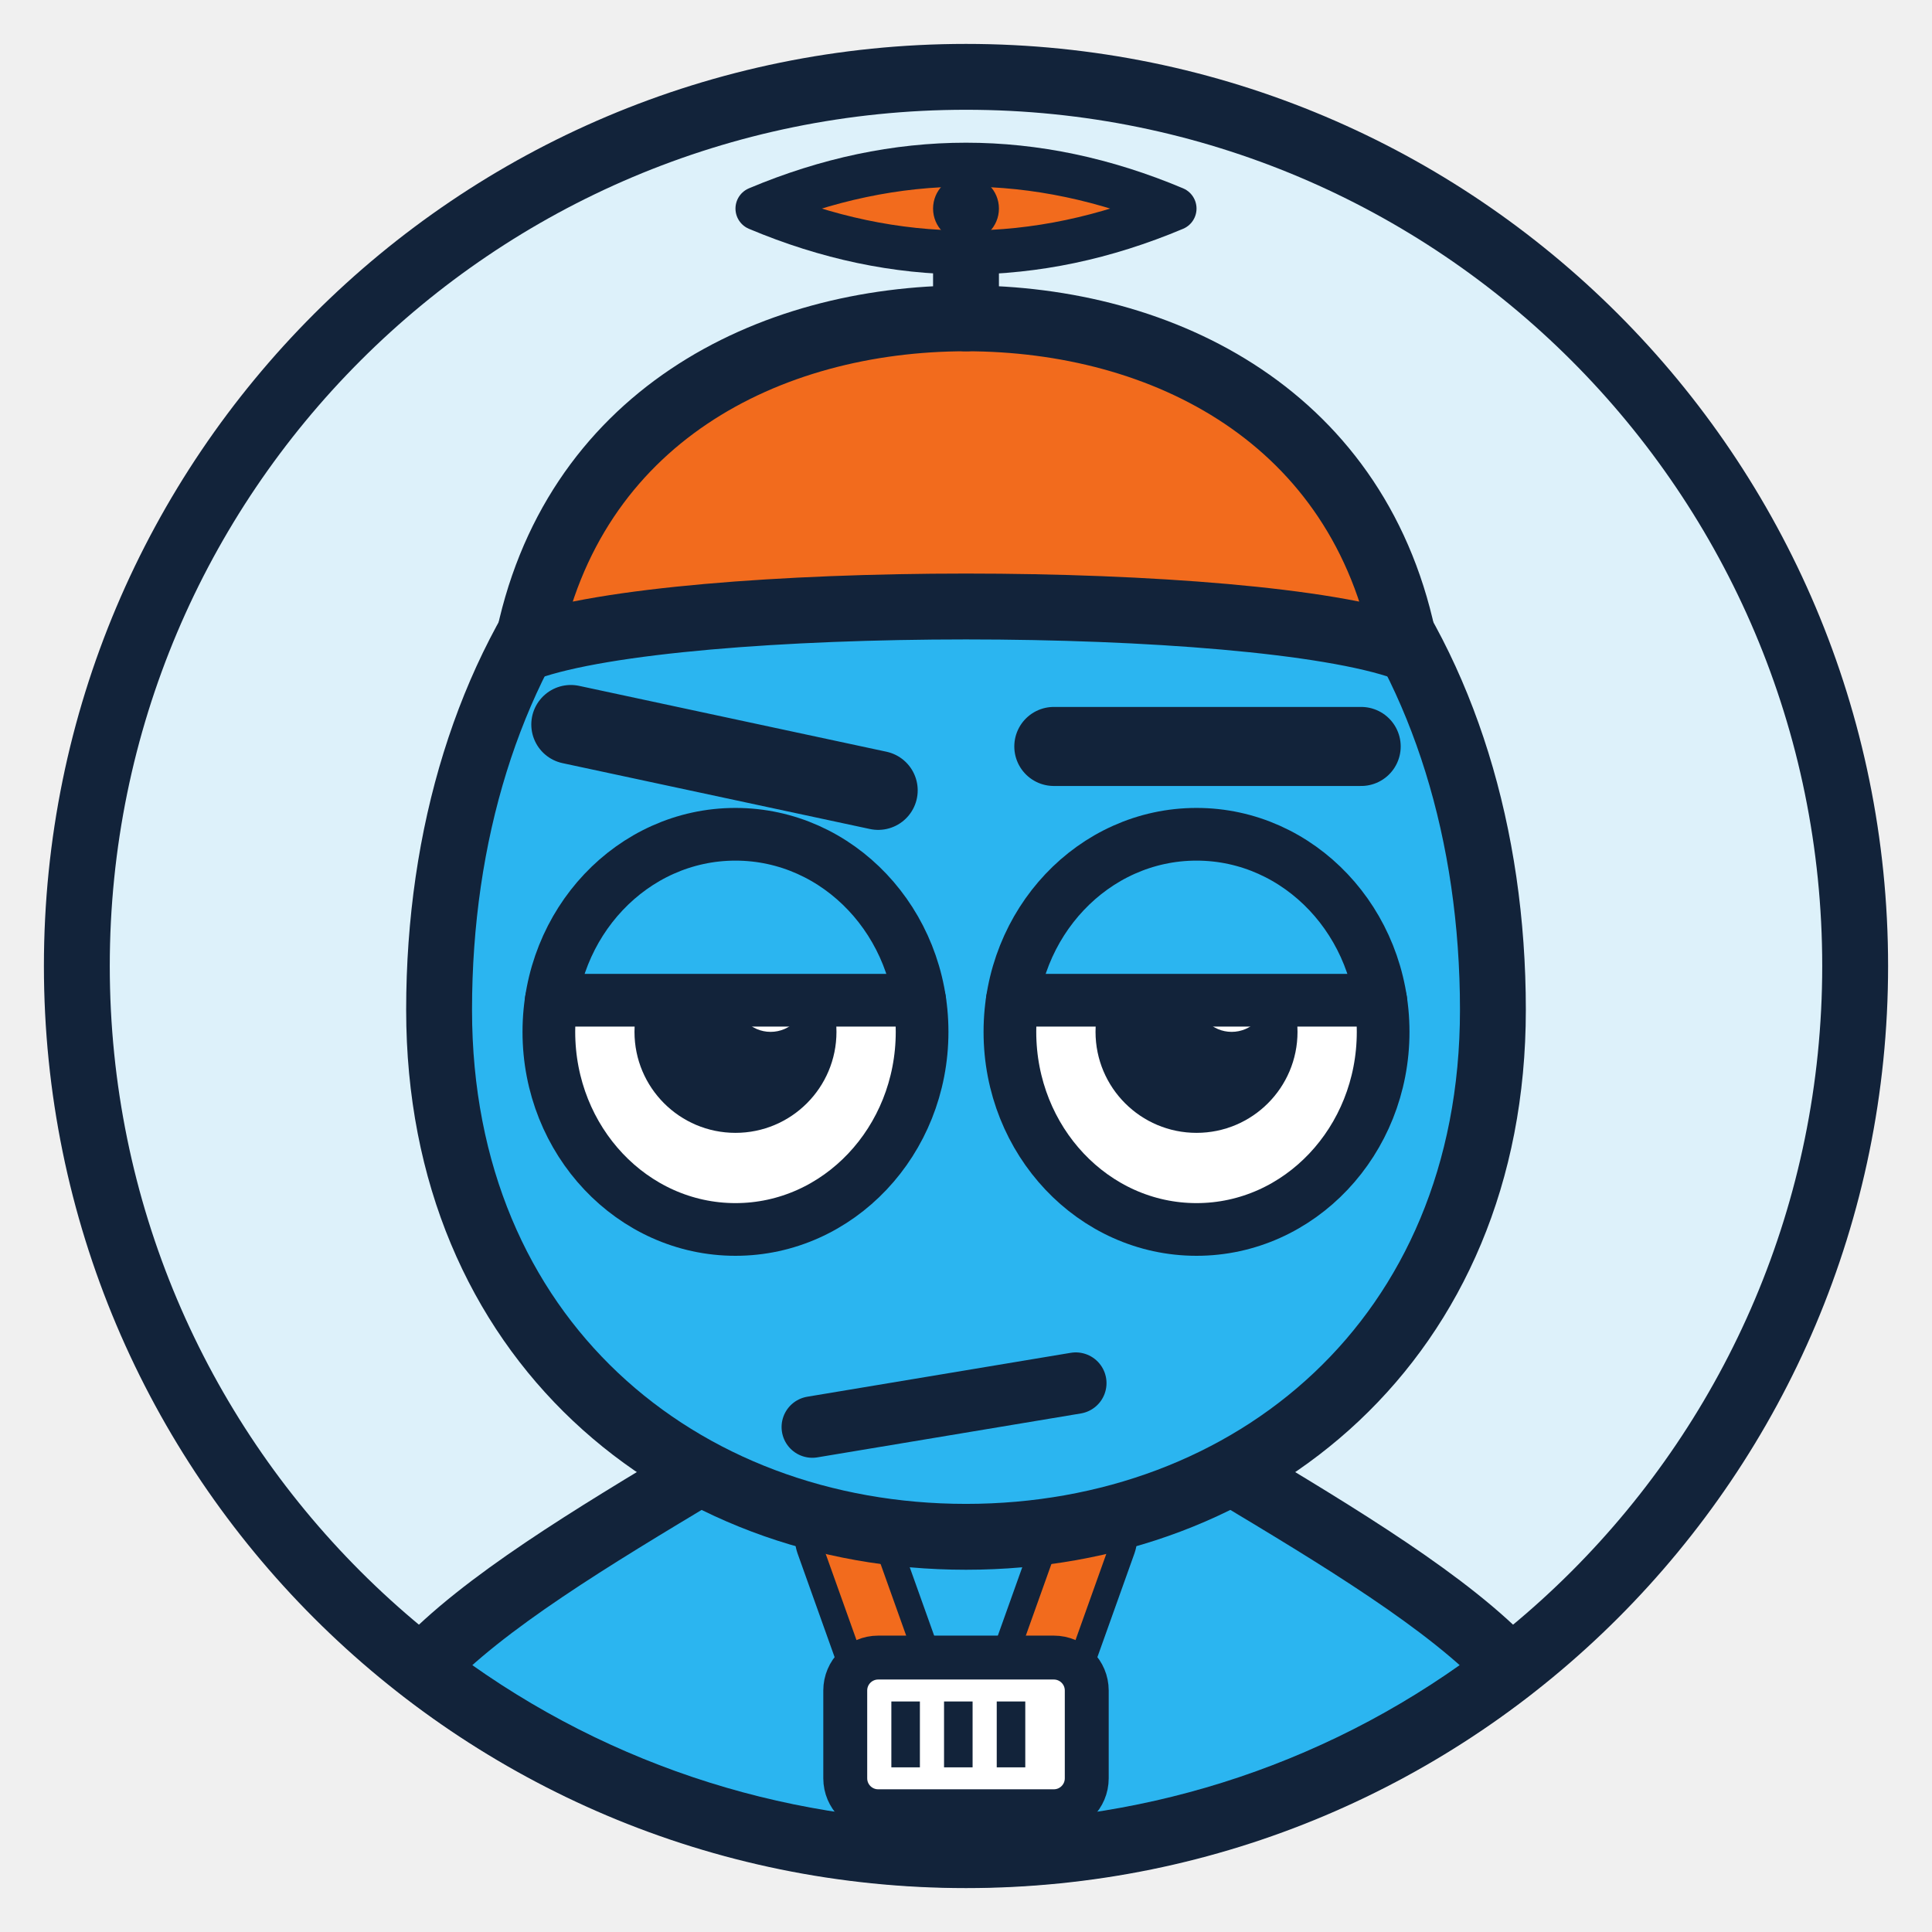
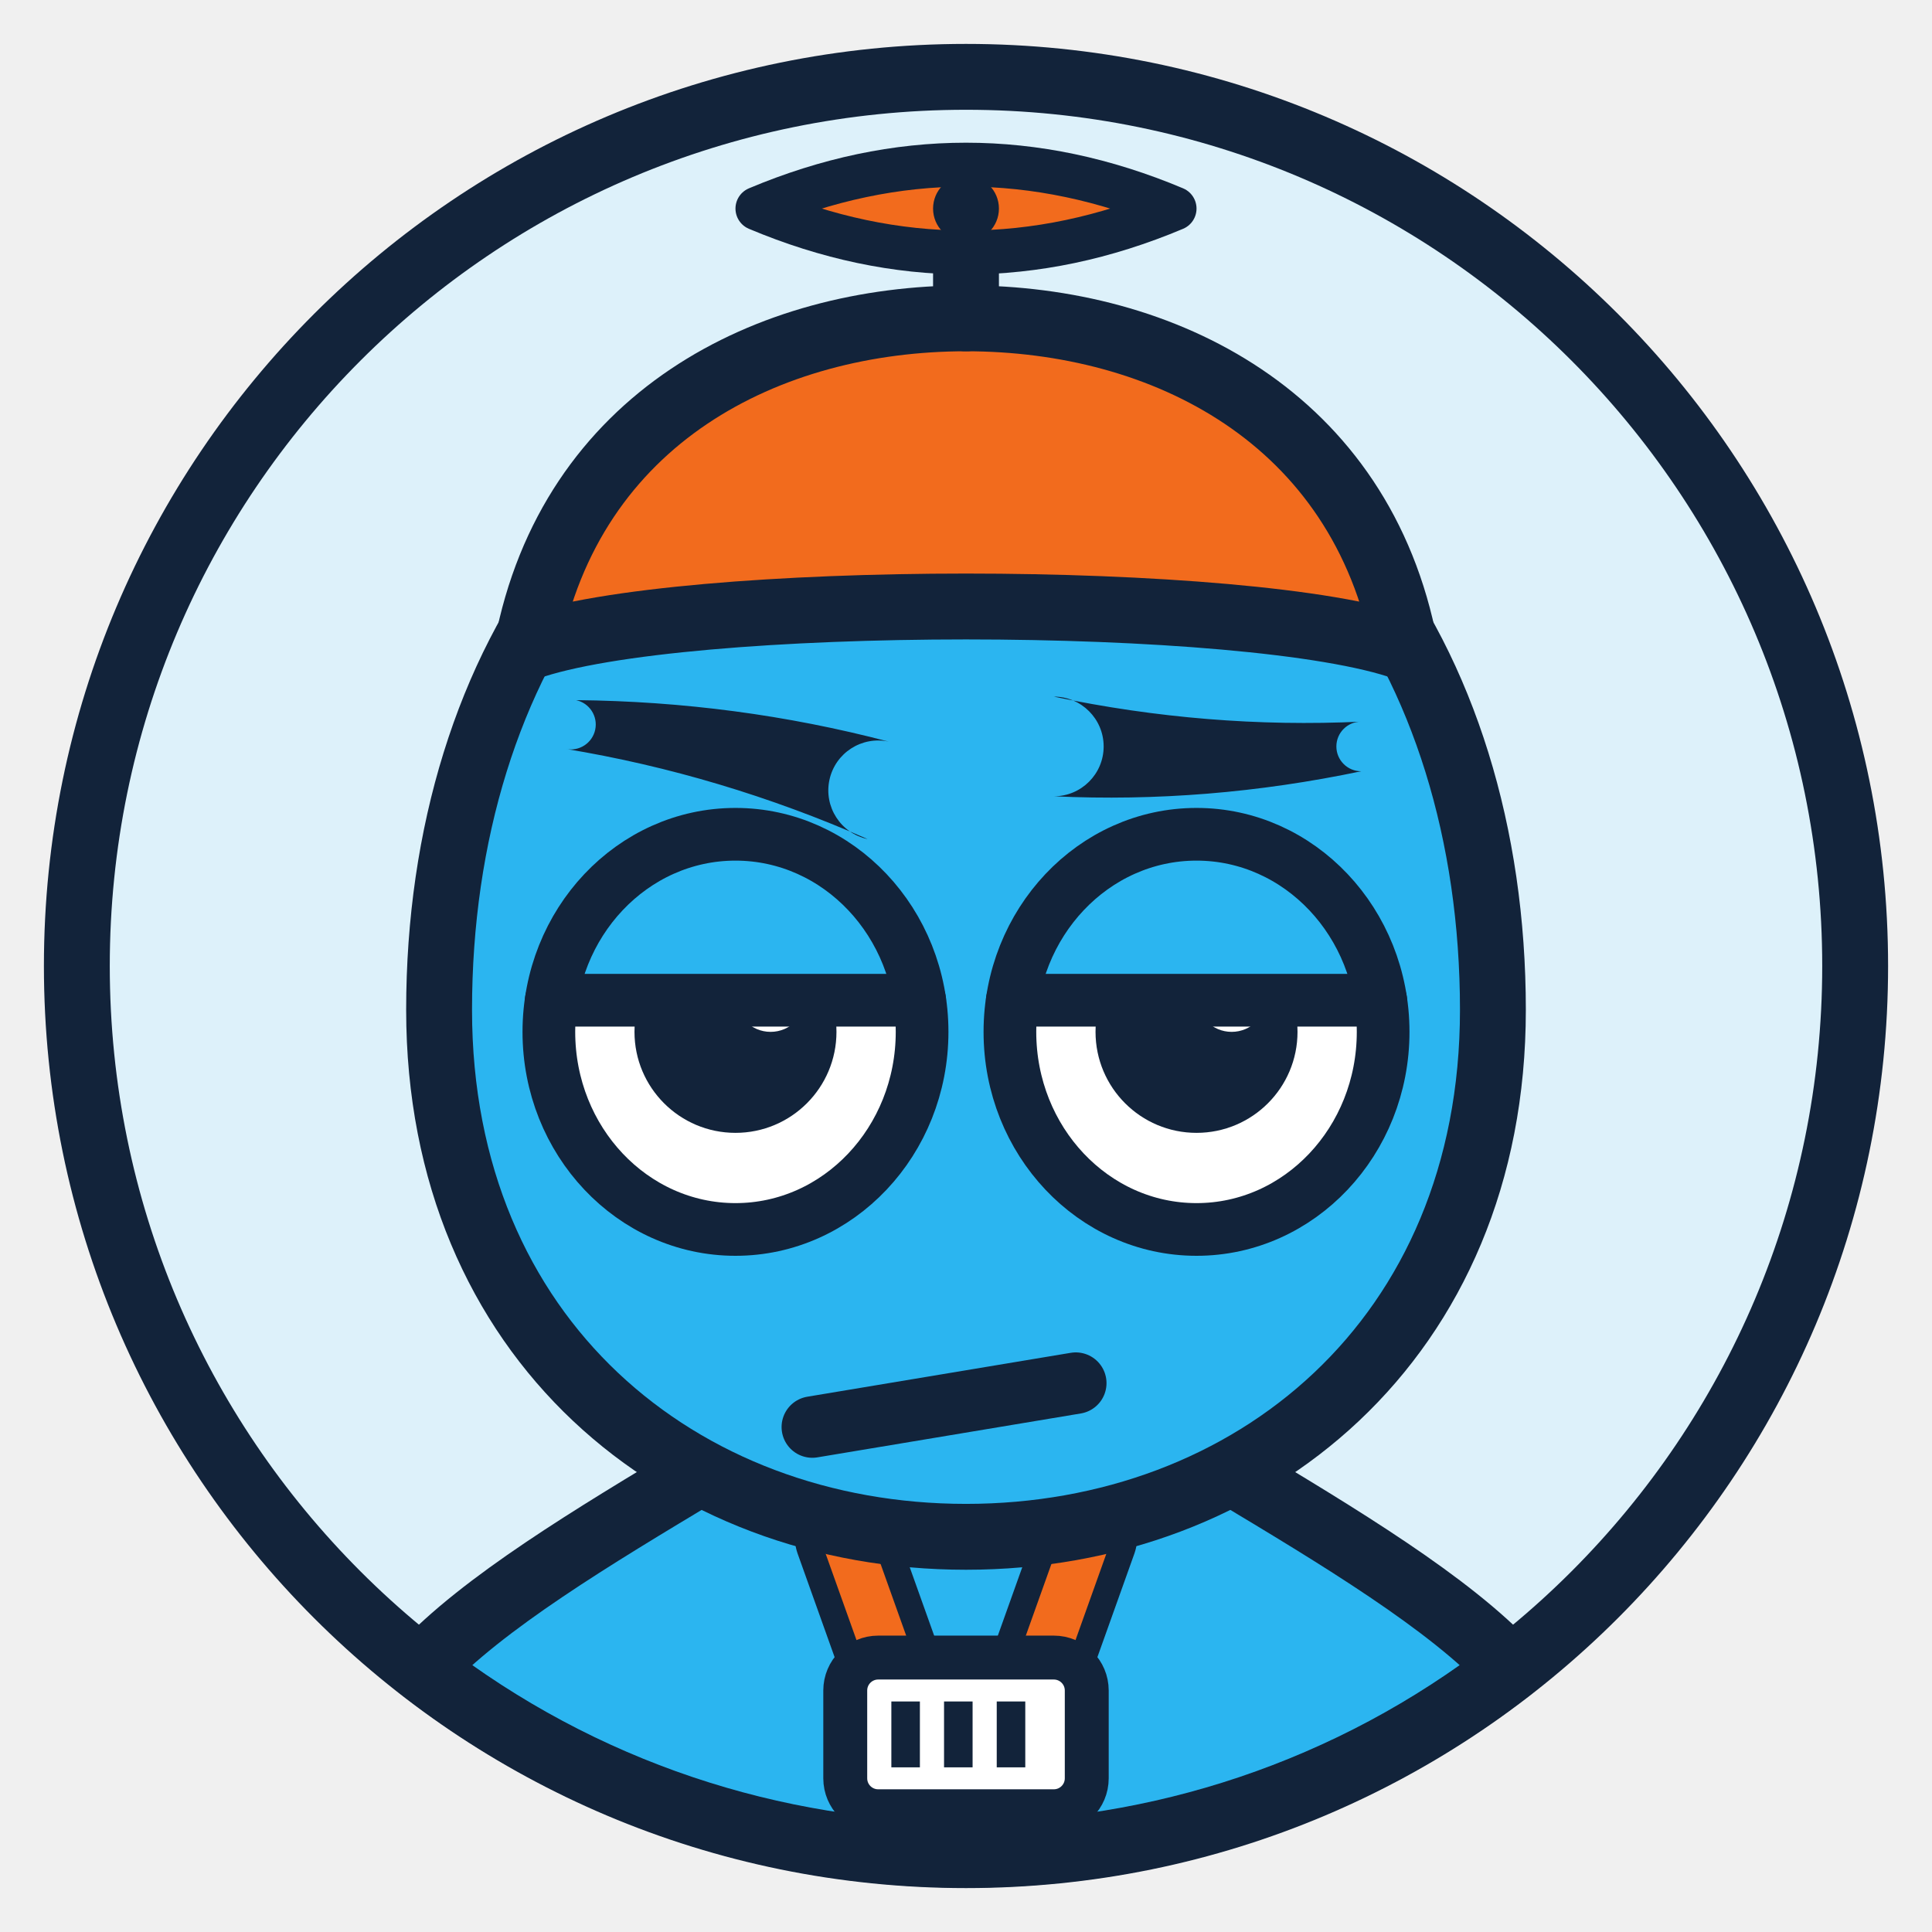
<svg xmlns="http://www.w3.org/2000/svg" viewBox="0 0 88 88" width="88" height="88" color="#12233A" role="img" aria-label="Shin: walk">
  <circle class="face-disc" cx="44" cy="44" r="40.5" fill="#DDF1FA" />
  <g class="face-body">
    <path d="M32 67 C27 70 22 73 19.2 76 A40.5 40.5 0 0 0 68.8 76 C66 73 61 70 56 67 Z" fill="#2BB5F0" stroke="currentColor" stroke-width="3" stroke-linejoin="round" />
    <path d="M38.5 70 L41 77 M49.5 70 L47 77" stroke="currentColor" stroke-width="4.6" stroke-linecap="round" fill="none" />
    <path d="M38.5 70 L41 77 M49.5 70 L47 77" stroke="#F26B1D" stroke-width="2.2" stroke-linecap="round" fill="none" />
    <rect x="38.5" y="75.5" width="11" height="7" rx="1.5" fill="#FFFFFF" stroke="currentColor" stroke-width="2" />
    <path d="M40.6 77.5 h1.3 v3 h-1.3 Z M43 77.5 h1.3 v3 h-1.3 Z M45.4 77.5 h1.3 v3 h-1.3 Z" fill="#12233A" />
  </g>
  <g class="face-head">
    <path class="face-skull" d="M44 17 C59 17 68 30 68 46 C68 61 57 70 44 70 C31 70 20 61 20 46 C20 30 29 17 44 17 Z" fill="#2BB5F0" stroke="currentColor" stroke-width="3" />
    <g class="face-hat">
      <path d="M24 29.5 C26 19 35 14.5 44 14.5 C53 14.5 62 19 64 29.5 C57 27 31 27 24 29.5 Z" fill="#F26B1D" stroke="currentColor" stroke-width="3" stroke-linejoin="round" />
      <path d="M44 14.5 L44 10.5" stroke="currentColor" stroke-width="3" stroke-linecap="round" />
      <g>
        <path d="M34.5 9.5 Q44 5.5 53.5 9.5 Q44 13.5 34.5 9.5 Z" fill="#F26B1D" stroke="currentColor" stroke-width="2" stroke-linejoin="round" />
        <circle cx="44" cy="9.5" r="1.5" fill="#12233A" />
      </g>
    </g>
    <g class="face-brows">
-       <path d="M26 33 L40 36 M48 34 L62 34" stroke="currentColor" stroke-width="3.6" stroke-linecap="round" fill="none" />
+       <path d="M40.48 33.78 Q33.54 31.96 26.24 31.89 A1.13 1.13 0 0 1 25.76 34.11 Q32.83 35.28 39.52 38.22 A2.27 2.27 0 0 1 40.48 33.78 Z M48.00 36.27 Q55.00 36.60 62.00 35.13 A1.13 1.13 0 0 1 62.00 32.87 Q55.00 33.20 48.00 31.73 A2.27 2.27 0 0 1 48.00 36.27 Z" fill="currentColor" />
    </g>
    <g class="face-eyes">
      <ellipse cx="33.5" cy="47" rx="8.5" ry="9" fill="#FFFFFF" />
      <circle cx="33.5" cy="47" r="4.6" fill="#12233A" />
      <circle cx="35.1" cy="45.4" r="1.6" fill="#FFFFFF" />
      <path d="M25.11 45.56 A8.5 9 0 0 1 41.89 45.56 Z" fill="#2BB5F0" />
      <path d="M25.11 45.56 L41.89 45.56" stroke="currentColor" stroke-width="2.4" stroke-linecap="round" fill="none" />
      <ellipse cx="33.5" cy="47" rx="8.5" ry="9" fill="none" stroke="currentColor" stroke-width="2.4" />
      <ellipse cx="54.5" cy="47" rx="8.5" ry="9" fill="#FFFFFF" />
      <circle cx="54.5" cy="47" r="4.6" fill="#12233A" />
      <circle cx="56.1" cy="45.4" r="1.6" fill="#FFFFFF" />
      <path d="M46.11 45.56 A8.5 9 0 0 1 62.89 45.56 Z" fill="#2BB5F0" />
      <path d="M46.11 45.56 L62.89 45.56" stroke="currentColor" stroke-width="2.4" stroke-linecap="round" fill="none" />
      <ellipse cx="54.5" cy="47" rx="8.5" ry="9" fill="none" stroke="currentColor" stroke-width="2.4" />
    </g>
    <g class="face-mouth">
      <path d="M37 65 L49 63" stroke="currentColor" stroke-width="2.8" stroke-linecap="round" fill="none" />
    </g>
  </g>
  <g class="face-extras" />
  <circle class="face-ring" cx="44" cy="44" r="40.5" fill="none" stroke="currentColor" stroke-width="3" />
</svg>
